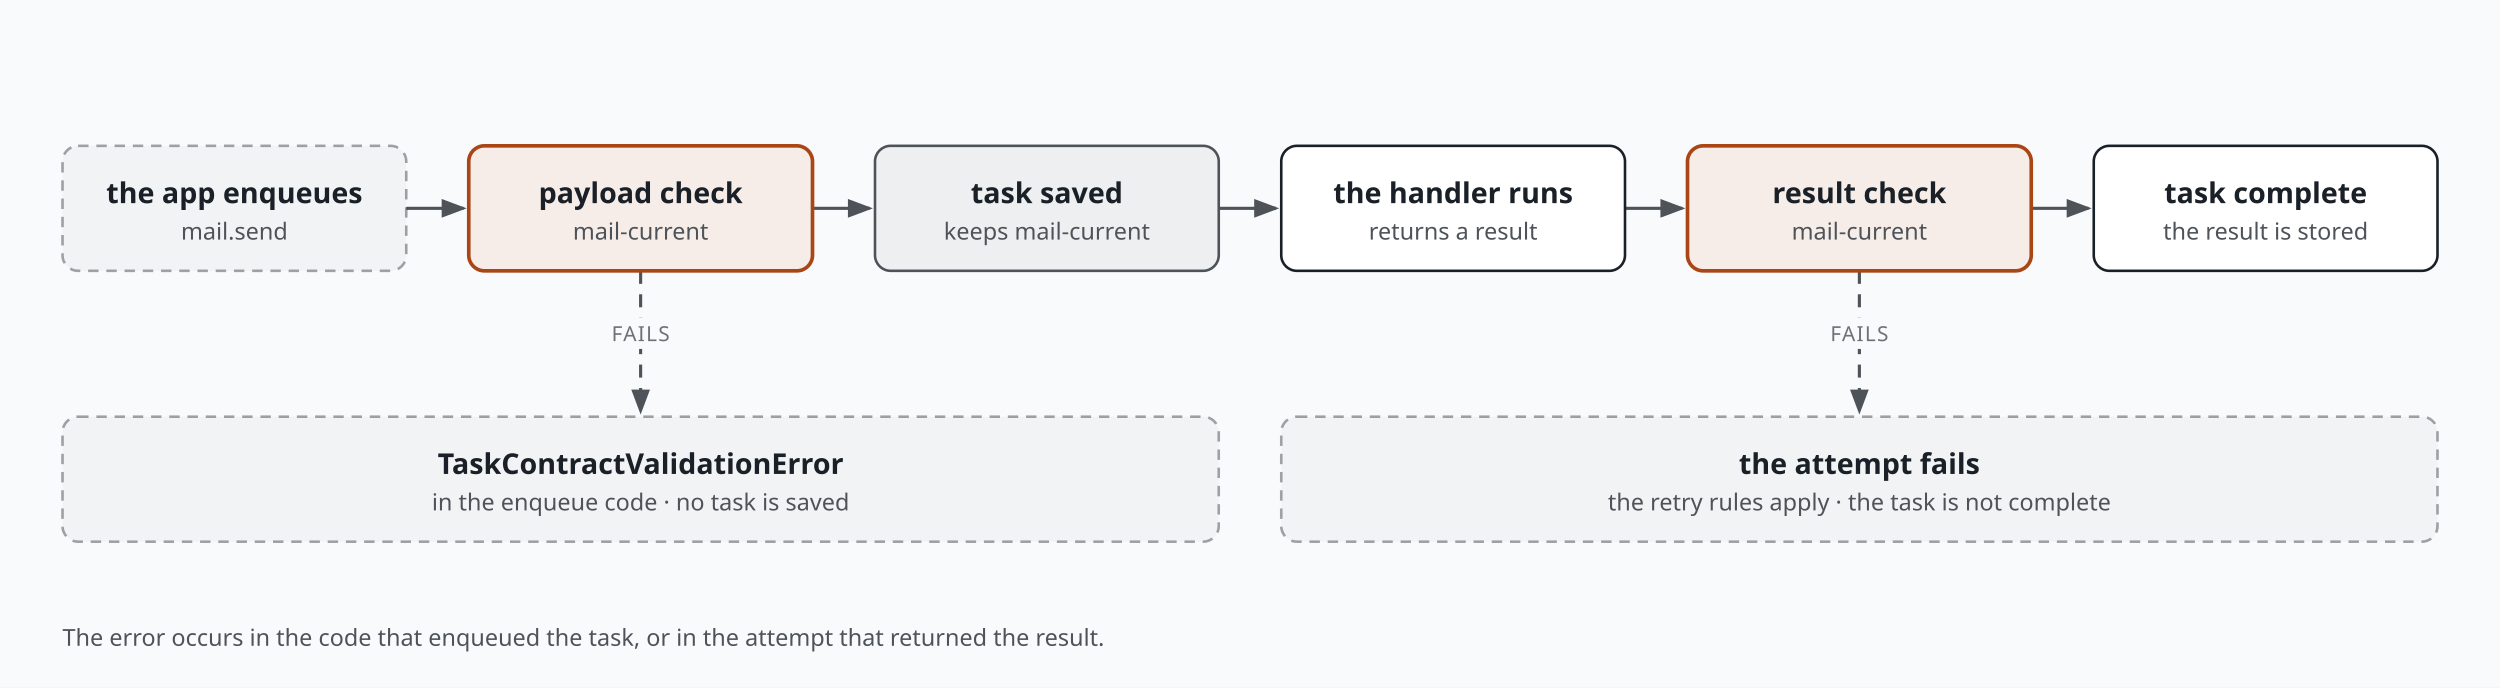
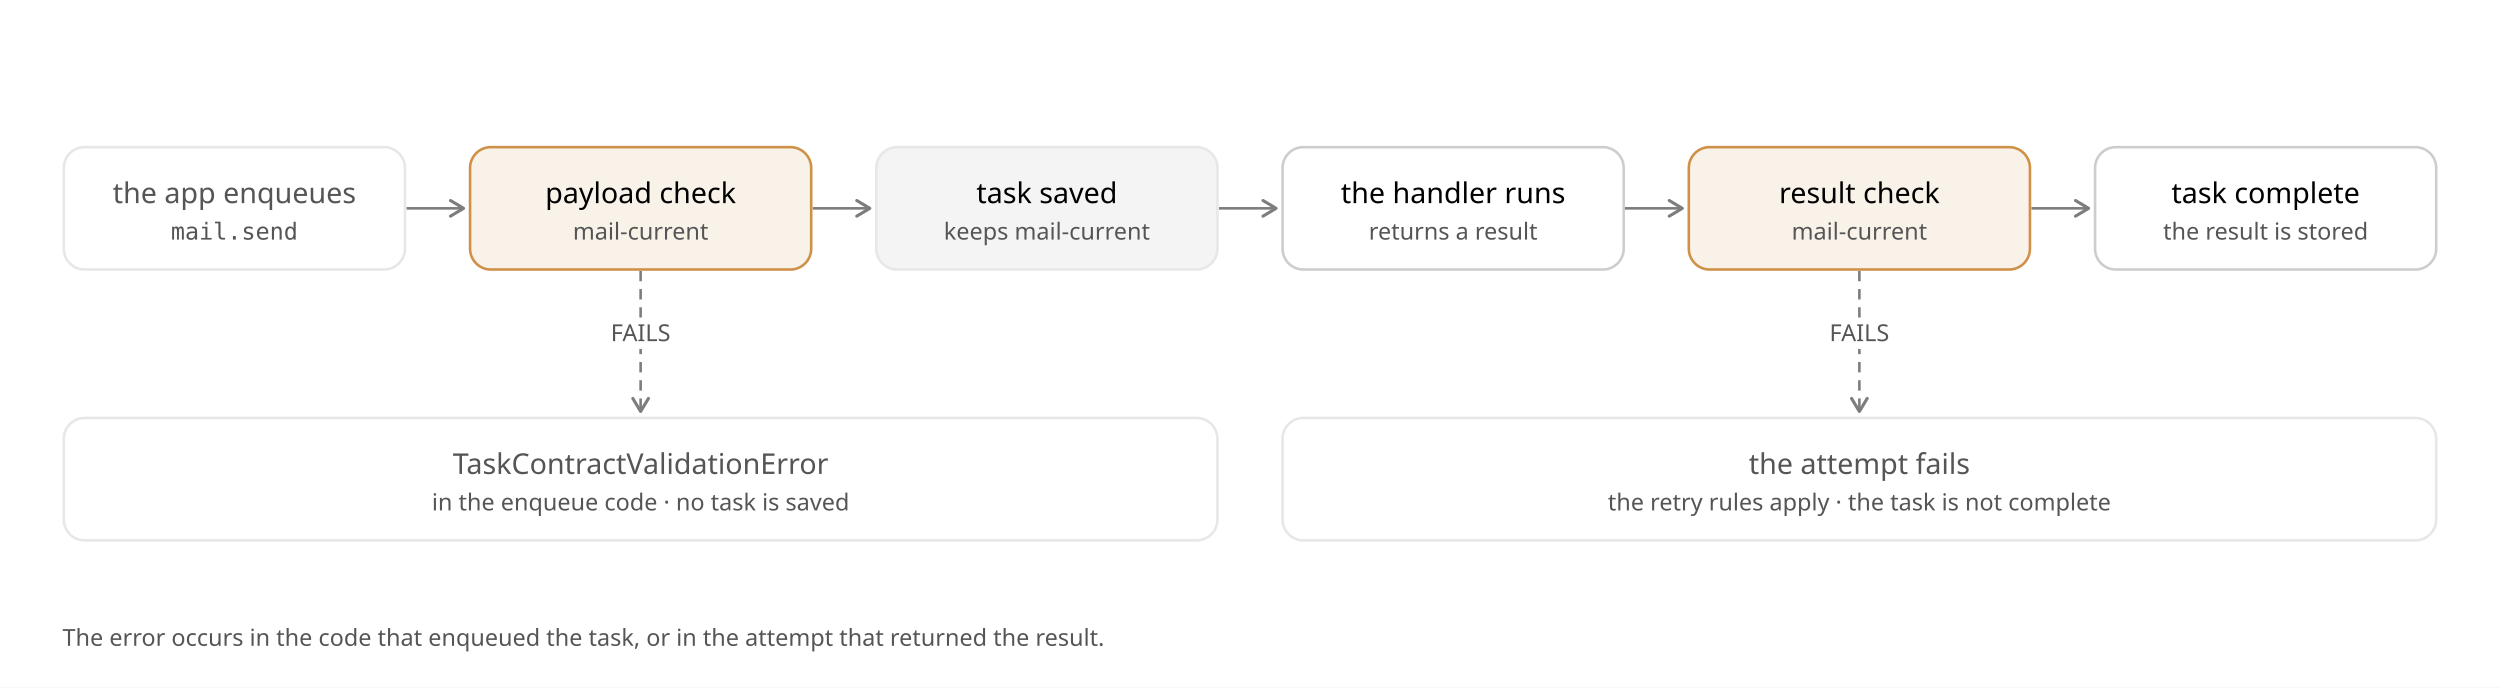
<svg xmlns="http://www.w3.org/2000/svg" viewBox="0 0 960 264" width="960" height="264" role="img" aria-labelledby="contracts-checks-light-title contracts-checks-light-desc">
  <defs>
-     <marker id="arrow-light" markerWidth="8" markerHeight="6" refX="7" refY="3" orient="auto">
-       <polygon points="0 0, 8 3, 0 6" fill="#4e5359" />
+     <marker id="arrow-light" markerWidth="8" markerHeight="8" refX="6.5" refY="4" orient="auto" markerUnits="userSpaceOnUse">
+       <path d="M 1.5,1 L 6.5,4 L 1.5,7" fill="none" stroke="#7d7d7d" stroke-width="1.2" stroke-linecap="round" stroke-linejoin="round" />
    </marker>
  </defs>
-   <rect width="960" height="264" fill="#f9fafb" />
-   <path d="M 156,80 H 178" fill="none" stroke="#4e5359" stroke-width="1.2" marker-end="url(#arrow-light)" />
-   <path d="M 312,80 H 334" fill="none" stroke="#4e5359" stroke-width="1.2" marker-end="url(#arrow-light)" />
-   <path d="M 468,80 H 490" fill="none" stroke="#4e5359" stroke-width="1.2" marker-end="url(#arrow-light)" />
-   <path d="M 624,80 H 646" fill="none" stroke="#4e5359" stroke-width="1.2" marker-end="url(#arrow-light)" />
-   <path d="M 780,80 H 802" fill="none" stroke="#4e5359" stroke-width="1.2" marker-end="url(#arrow-light)" />
-   <path d="M 246,104 V 158" fill="none" stroke="#4e5359" stroke-width="1.2" stroke-dasharray="5,4" marker-end="url(#arrow-light)" />
-   <path d="M 714,104 V 158" fill="none" stroke="#4e5359" stroke-width="1.2" stroke-dasharray="5,4" marker-end="url(#arrow-light)" />
-   <rect x="24" y="56" width="132" height="48" rx="6" fill="#f9fafb" />
-   <rect x="24" y="56" width="132" height="48" rx="6" fill="rgba(26,32,39,0.03)" stroke="rgba(26,32,39,0.4)" stroke-width="1" stroke-dasharray="4,3" />
-   <text x="90" y="78" fill="#1a2027" font-size="11" font-weight="600" font-family="Geist" text-anchor="middle">the app enqueues</text>
-   <text x="90" y="92" fill="#4e5359" font-size="9" font-family="Geist Mono" text-anchor="middle">mail.send</text>
-   <rect x="180" y="56" width="132" height="48" rx="6" fill="#f9fafb" />
-   <rect x="180" y="56" width="132" height="48" rx="6" fill="rgba(213,92,19,0.08)" stroke="#aa4515" stroke-width="1.4" />
-   <text x="246" y="78" fill="#1a2027" font-size="11" font-weight="600" font-family="Geist" text-anchor="middle">payload check</text>
-   <text x="246" y="92" fill="#4e5359" font-size="9" font-family="Geist Mono" text-anchor="middle">mail-current</text>
-   <rect x="336" y="56" width="132" height="48" rx="6" fill="#f9fafb" />
-   <rect x="336" y="56" width="132" height="48" rx="6" fill="rgba(26,32,39,0.05)" stroke="#4e5359" stroke-width="1" />
-   <text x="402" y="78" fill="#1a2027" font-size="11" font-weight="600" font-family="Geist" text-anchor="middle">task saved</text>
-   <text x="402" y="92" fill="#4e5359" font-size="9" font-family="Geist Mono" text-anchor="middle">keeps mail-current</text>
-   <rect x="492" y="56" width="132" height="48" rx="6" fill="#f9fafb" />
-   <rect x="492" y="56" width="132" height="48" rx="6" fill="#ffffff" stroke="#1a2027" stroke-width="1" />
-   <text x="558" y="78" fill="#1a2027" font-size="11" font-weight="600" font-family="Geist" text-anchor="middle">the handler runs</text>
-   <text x="558" y="92" fill="#4e5359" font-size="9" font-family="Geist Mono" text-anchor="middle">returns a result</text>
-   <rect x="648" y="56" width="132" height="48" rx="6" fill="#f9fafb" />
-   <rect x="648" y="56" width="132" height="48" rx="6" fill="rgba(213,92,19,0.08)" stroke="#aa4515" stroke-width="1.4" />
-   <text x="714" y="78" fill="#1a2027" font-size="11" font-weight="600" font-family="Geist" text-anchor="middle">result check</text>
-   <text x="714" y="92" fill="#4e5359" font-size="9" font-family="Geist Mono" text-anchor="middle">mail-current</text>
-   <rect x="804" y="56" width="132" height="48" rx="6" fill="#f9fafb" />
-   <rect x="804" y="56" width="132" height="48" rx="6" fill="#ffffff" stroke="#1a2027" stroke-width="1" />
-   <text x="870" y="78" fill="#1a2027" font-size="11" font-weight="600" font-family="Geist" text-anchor="middle">task complete</text>
-   <text x="870" y="92" fill="#4e5359" font-size="9" font-family="Geist Mono" text-anchor="middle">the result is stored</text>
-   <rect x="226" y="122" width="40" height="12" rx="2" fill="#f9fafb" />
-   <text x="246" y="131" fill="#6d7277" font-size="8" font-family="Geist Mono" text-anchor="middle" letter-spacing="0.06em">FAILS</text>
-   <rect x="694" y="122" width="40" height="12" rx="2" fill="#f9fafb" />
-   <text x="714" y="131" fill="#6d7277" font-size="8" font-family="Geist Mono" text-anchor="middle" letter-spacing="0.06em">FAILS</text>
-   <rect x="24" y="160" width="444" height="48" rx="6" fill="#f9fafb" />
-   <rect x="24" y="160" width="444" height="48" rx="6" fill="rgba(26,32,39,0.03)" stroke="rgba(26,32,39,0.4)" stroke-width="1" stroke-dasharray="4,3" />
-   <text x="246" y="182" fill="#1a2027" font-size="11" font-weight="600" font-family="Geist" text-anchor="middle">TaskContractValidationError</text>
-   <text x="246" y="196" fill="#4e5359" font-size="9" font-family="Geist Mono" text-anchor="middle">in the enqueue code · no task is saved</text>
-   <rect x="492" y="160" width="444" height="48" rx="6" fill="#f9fafb" />
-   <rect x="492" y="160" width="444" height="48" rx="6" fill="rgba(26,32,39,0.03)" stroke="rgba(26,32,39,0.4)" stroke-width="1" stroke-dasharray="4,3" />
-   <text x="714" y="182" fill="#1a2027" font-size="11" font-weight="600" font-family="Geist" text-anchor="middle">the attempt fails</text>
-   <text x="714" y="196" fill="#4e5359" font-size="9" font-family="Geist Mono" text-anchor="middle">the retry rules apply · the task is not complete</text>
-   <text x="24" y="248" fill="#4e5359" font-size="9" font-family="Geist Mono" font-weight="400" text-anchor="start">The error occurs in the code that enqueued the task, or in the attempt that returned the result.</text>
+   <rect width="960" height="264" fill="#ffffff" />
+   <path d="M 156,80 H 178" fill="none" stroke="#7d7d7d" stroke-width="1" marker-end="url(#arrow-light)" />
+   <path d="M 312,80 H 334" fill="none" stroke="#7d7d7d" stroke-width="1" marker-end="url(#arrow-light)" />
+   <path d="M 468,80 H 490" fill="none" stroke="#7d7d7d" stroke-width="1" marker-end="url(#arrow-light)" />
+   <path d="M 624,80 H 646" fill="none" stroke="#7d7d7d" stroke-width="1" marker-end="url(#arrow-light)" />
+   <path d="M 780,80 H 802" fill="none" stroke="#7d7d7d" stroke-width="1" marker-end="url(#arrow-light)" />
+   <path d="M 246,104 V 158" fill="none" stroke="#7d7d7d" stroke-width="1" stroke-dasharray="4,3" marker-end="url(#arrow-light)" />
+   <path d="M 714,104 V 158" fill="none" stroke="#7d7d7d" stroke-width="1" stroke-dasharray="4,3" marker-end="url(#arrow-light)" />
+   <rect x="24" y="56" width="132" height="48" rx="8" fill="#ffffff" />
+   <rect x="24.5" y="56.5" width="131" height="47" rx="8" fill="#ffffff" stroke="#e7e7e7" stroke-width="1" />
+   <text x="90" y="78" fill="#555555" font-size="11" font-weight="500" font-family="Timeless Grotesk, Geist, sans-serif" text-anchor="middle">the app enqueues</text>
+   <text x="90" y="92" fill="#555555" font-size="9" font-family="Geist Mono, monospace" text-anchor="middle">mail.send</text>
+   <rect x="180" y="56" width="132" height="48" rx="8" fill="#ffffff" />
+   <rect x="180.5" y="56.5" width="131" height="47" rx="8" fill="rgba(207,145,72,0.12)" stroke="#cf9148" stroke-width="1" />
+   <text x="246" y="78" fill="#000000" font-size="11" font-weight="500" font-family="Timeless Grotesk, Geist, sans-serif" text-anchor="middle">payload check</text>
+   <text x="246" y="92" fill="#555555" font-size="9" font-family="Timeless Grotesk, Geist, sans-serif" text-anchor="middle">mail-current</text>
+   <rect x="336" y="56" width="132" height="48" rx="8" fill="#ffffff" />
+   <rect x="336.5" y="56.5" width="131" height="47" rx="8" fill="#f4f4f4" stroke="#e7e7e7" stroke-width="1" />
+   <text x="402" y="78" fill="#000000" font-size="11" font-weight="500" font-family="Timeless Grotesk, Geist, sans-serif" text-anchor="middle">task saved</text>
+   <text x="402" y="92" fill="#555555" font-size="9" font-family="Timeless Grotesk, Geist, sans-serif" text-anchor="middle">keeps mail-current</text>
+   <rect x="492" y="56" width="132" height="48" rx="8" fill="#ffffff" />
+   <rect x="492.5" y="56.5" width="131" height="47" rx="8" fill="#ffffff" stroke="#cdcdcd" stroke-width="1" />
+   <text x="558" y="78" fill="#000000" font-size="11" font-weight="500" font-family="Timeless Grotesk, Geist, sans-serif" text-anchor="middle">the handler runs</text>
+   <text x="558" y="92" fill="#555555" font-size="9" font-family="Timeless Grotesk, Geist, sans-serif" text-anchor="middle">returns a result</text>
+   <rect x="648" y="56" width="132" height="48" rx="8" fill="#ffffff" />
+   <rect x="648.5" y="56.5" width="131" height="47" rx="8" fill="rgba(207,145,72,0.12)" stroke="#cf9148" stroke-width="1" />
+   <text x="714" y="78" fill="#000000" font-size="11" font-weight="500" font-family="Timeless Grotesk, Geist, sans-serif" text-anchor="middle">result check</text>
+   <text x="714" y="92" fill="#555555" font-size="9" font-family="Timeless Grotesk, Geist, sans-serif" text-anchor="middle">mail-current</text>
+   <rect x="804" y="56" width="132" height="48" rx="8" fill="#ffffff" />
+   <rect x="804.5" y="56.5" width="131" height="47" rx="8" fill="#ffffff" stroke="#cdcdcd" stroke-width="1" />
+   <text x="870" y="78" fill="#000000" font-size="11" font-weight="500" font-family="Timeless Grotesk, Geist, sans-serif" text-anchor="middle">task complete</text>
+   <text x="870" y="92" fill="#555555" font-size="9" font-family="Timeless Grotesk, Geist, sans-serif" text-anchor="middle">the result is stored</text>
+   <rect x="224" y="122" width="44" height="12" rx="2" fill="#ffffff" />
+   <text x="246" y="131" fill="#555555" font-size="9" font-family="Timeless Grotesk, Geist, sans-serif" text-anchor="middle">FAILS</text>
+   <rect x="692" y="122" width="44" height="12" rx="2" fill="#ffffff" />
+   <text x="714" y="131" fill="#555555" font-size="9" font-family="Timeless Grotesk, Geist, sans-serif" text-anchor="middle">FAILS</text>
+   <rect x="24" y="160" width="444" height="48" rx="8" fill="#ffffff" />
+   <rect x="24.5" y="160.5" width="443" height="47" rx="8" fill="#ffffff" stroke="#e7e7e7" stroke-width="1" />
+   <text x="246" y="182" fill="#555555" font-size="11" font-weight="500" font-family="Timeless Grotesk, Geist, sans-serif" text-anchor="middle">TaskContractValidationError</text>
+   <text x="246" y="196" fill="#555555" font-size="9" font-family="Timeless Grotesk, Geist, sans-serif" text-anchor="middle">in the enqueue code · no task is saved</text>
+   <rect x="492" y="160" width="444" height="48" rx="8" fill="#ffffff" />
+   <rect x="492.5" y="160.5" width="443" height="47" rx="8" fill="#ffffff" stroke="#e7e7e7" stroke-width="1" />
+   <text x="714" y="182" fill="#555555" font-size="11" font-weight="500" font-family="Timeless Grotesk, Geist, sans-serif" text-anchor="middle">the attempt fails</text>
+   <text x="714" y="196" fill="#555555" font-size="9" font-family="Timeless Grotesk, Geist, sans-serif" text-anchor="middle">the retry rules apply · the task is not complete</text>
+   <text x="24" y="248" fill="#555555" font-size="9" font-family="Timeless Grotesk, Geist, sans-serif" font-weight="400" text-anchor="start">The error occurs in the code that enqueued the task, or in the attempt that returned the result.</text>
</svg>
